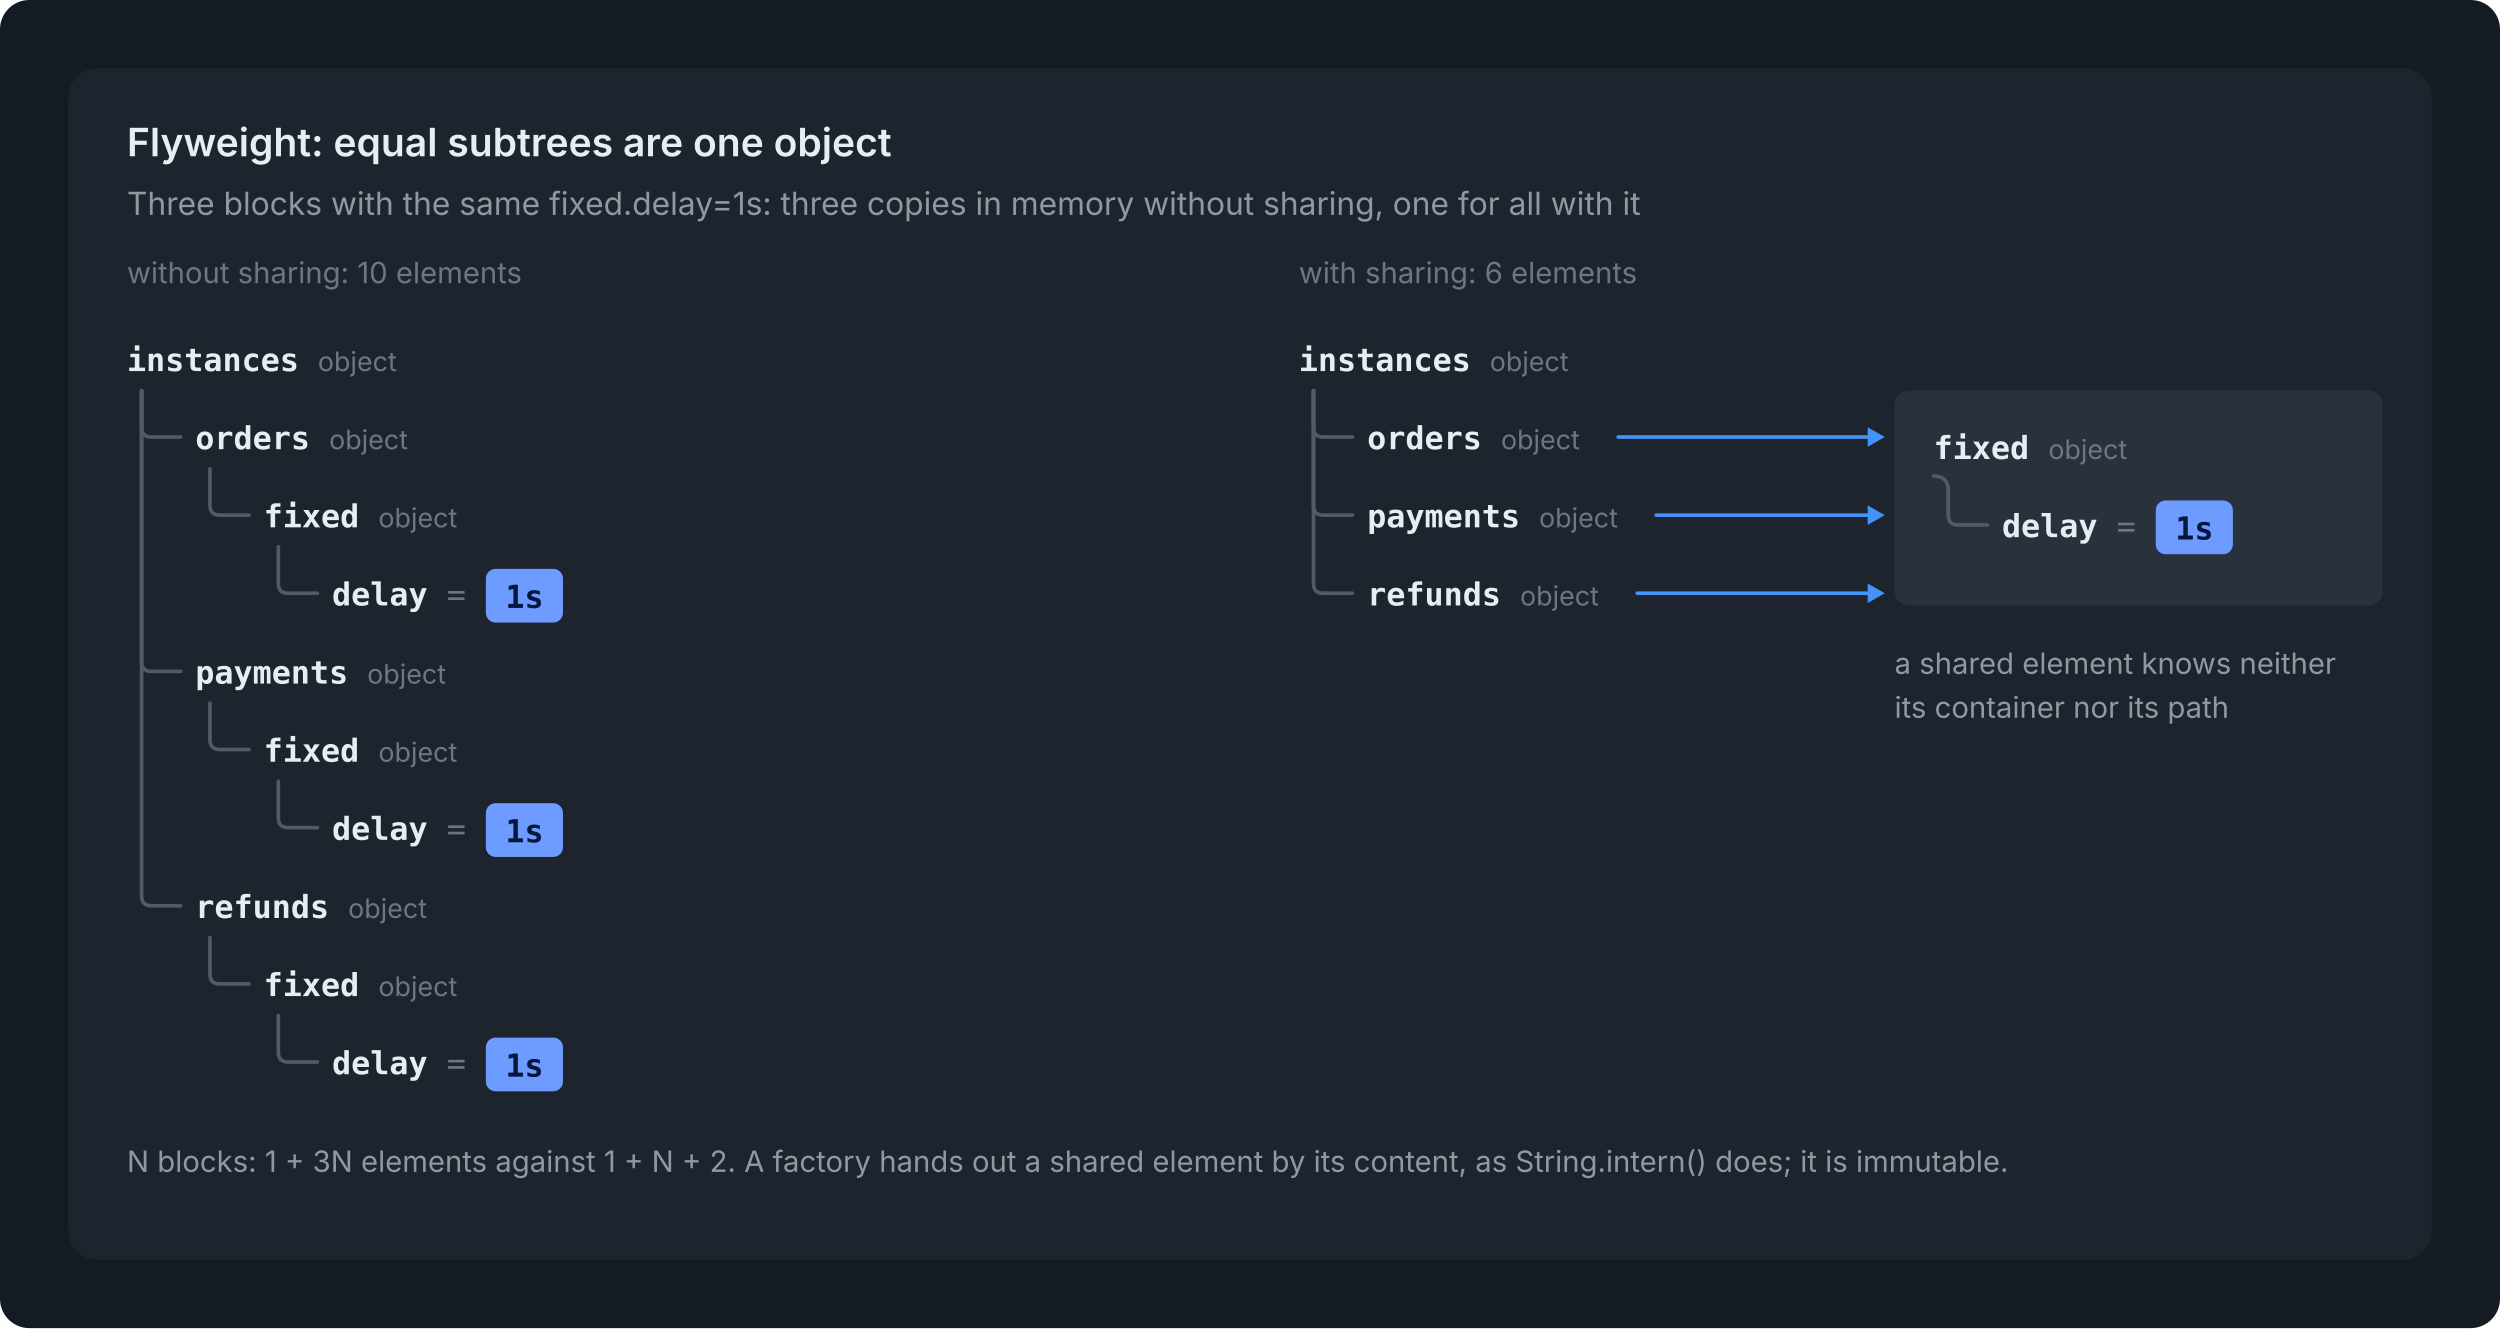
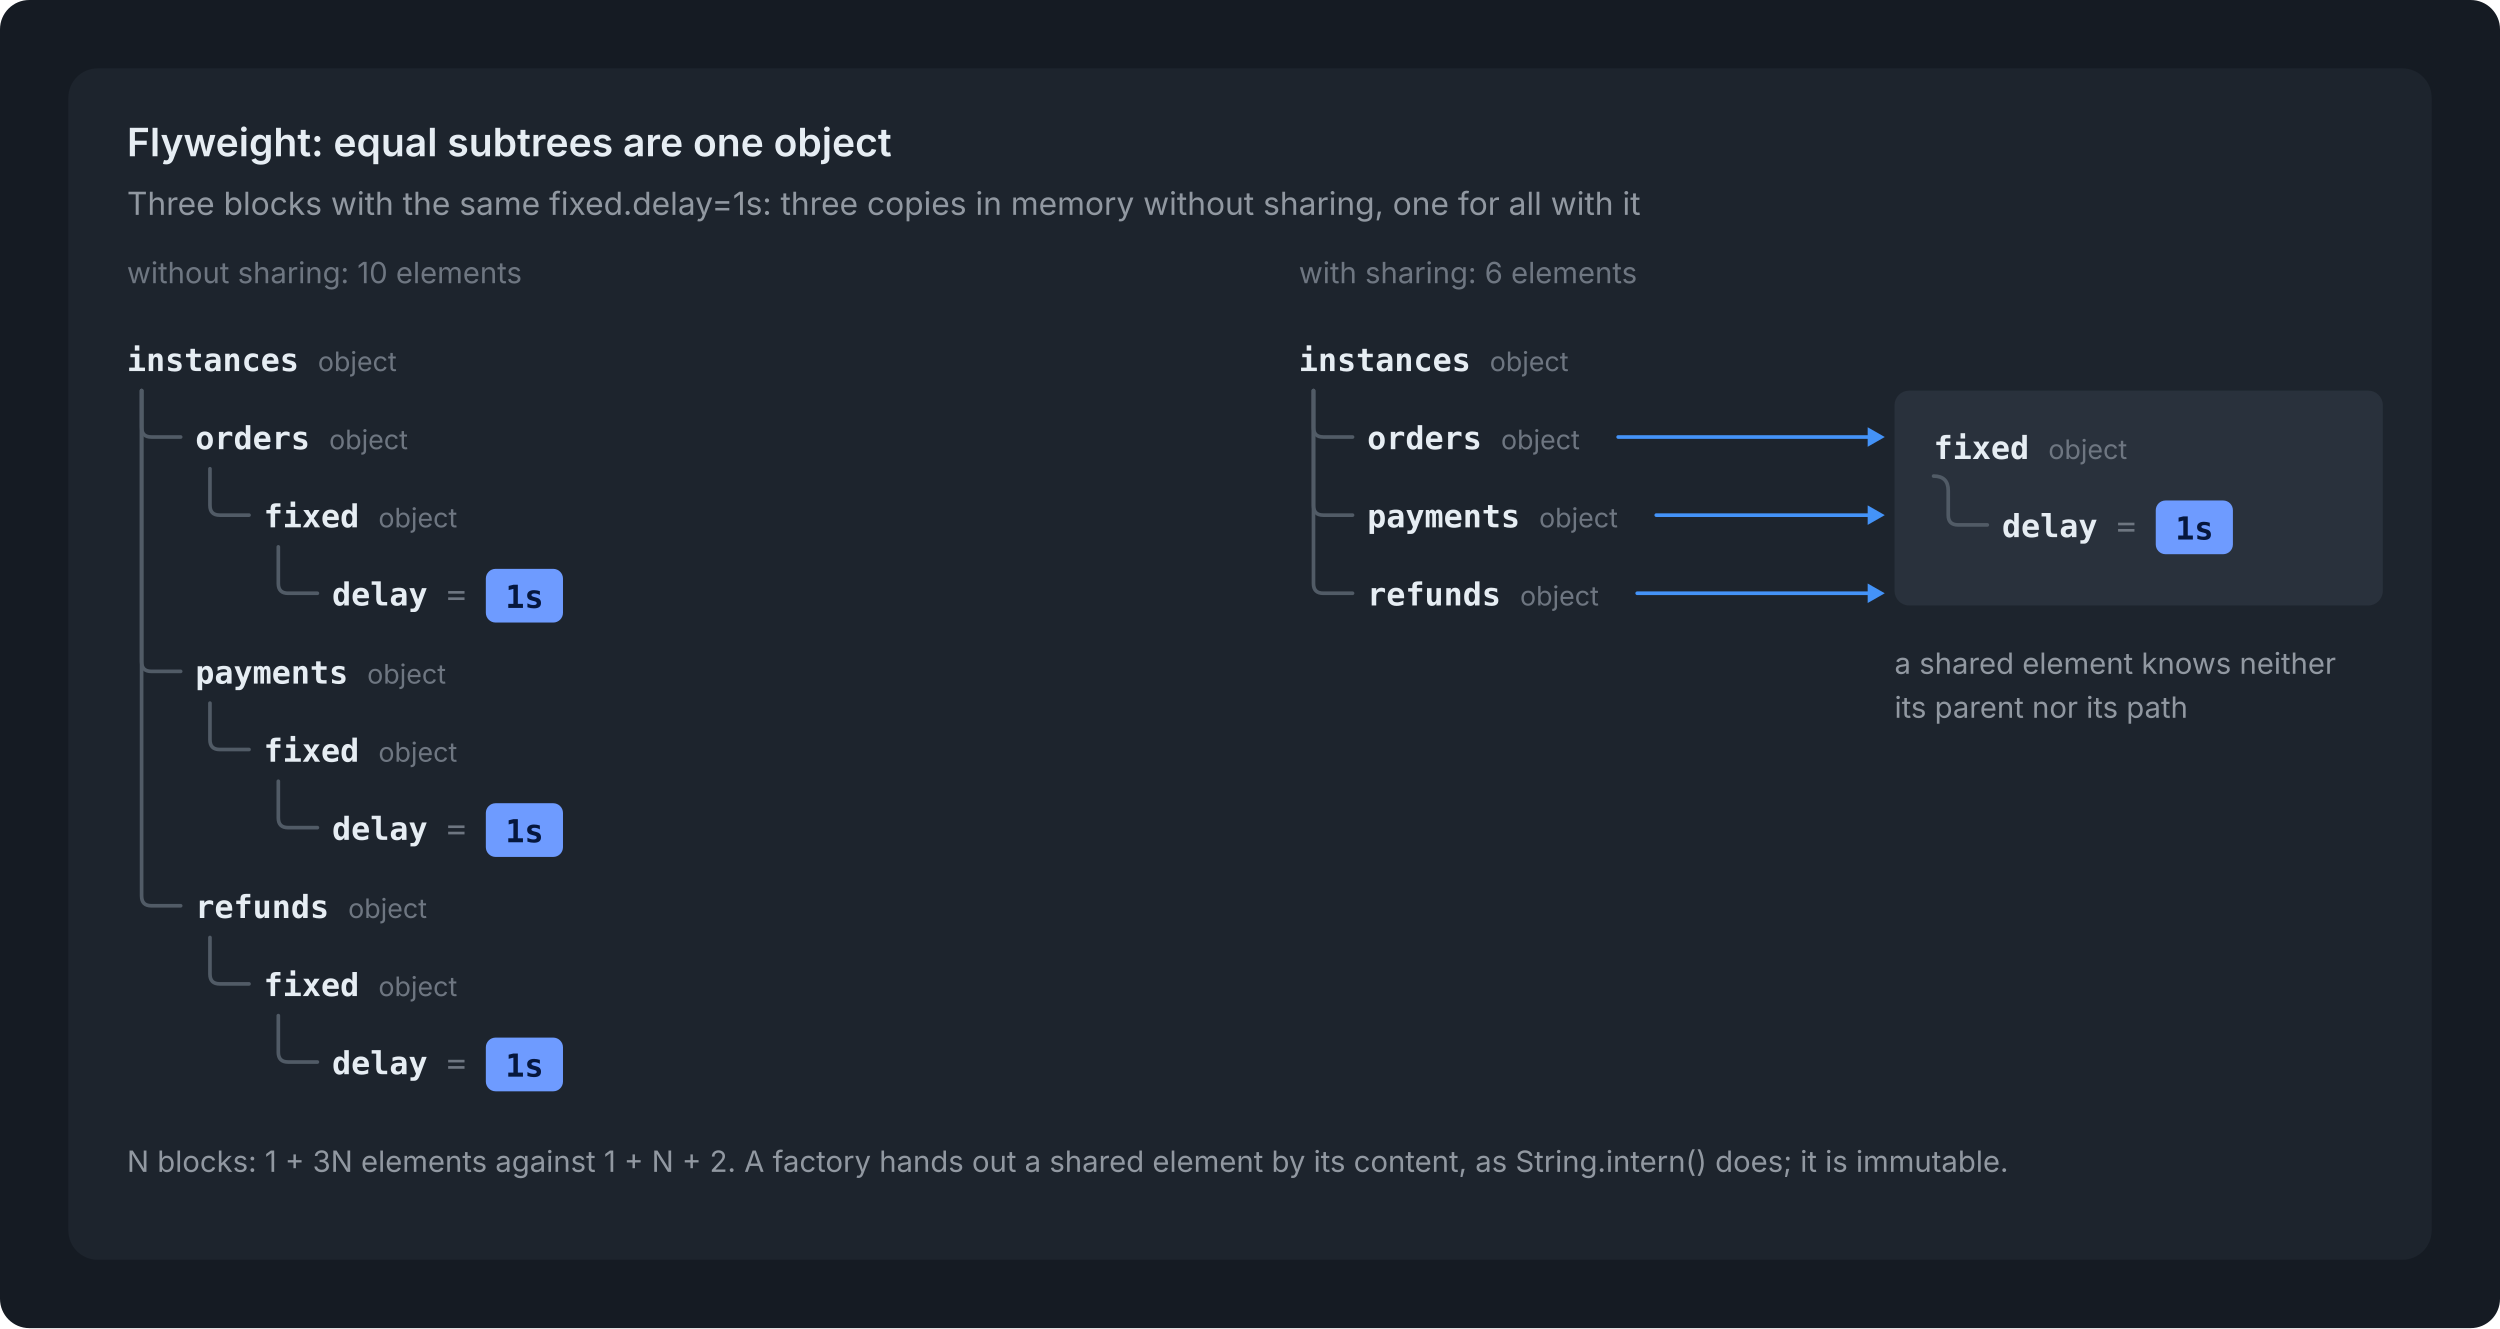
<svg xmlns="http://www.w3.org/2000/svg" viewBox="0 0 1024 544" width="1024" height="544" role="img">
  <rect width="1024" height="544" rx="12" fill="#151B23" />
  <g transform="translate(12,12)">
    <rect x="16" y="16" width="968" height="488" rx="12" fill="#1D242D" />
    <text x="40.0" y="52.0" font-family="-apple-system, BlinkMacSystemFont, 'Segoe UI', Inter, Helvetica, Arial, sans-serif" font-size="16" font-weight="600" fill="#E6EDF3" text-anchor="start">Flyweight: equal subtrees are one object</text>
    <text x="40.0" y="76.0" font-family="-apple-system, BlinkMacSystemFont, 'Segoe UI', Inter, Helvetica, Arial, sans-serif" font-size="13" font-weight="400" fill="#9198A1" text-anchor="start">Three blocks with the same fixed.delay=1s: three copies in memory without sharing, one for all with it</text>
    <text x="40.0" y="104.0" font-family="-apple-system, BlinkMacSystemFont, 'Segoe UI', Inter, Helvetica, Arial, sans-serif" font-size="12" font-weight="400" fill="#6E7681" text-anchor="start">without sharing: 10 elements</text>
    <text x="40.0" y="140.0" font-family="ui-monospace, SFMono-Regular, 'SF Mono', Menlo, Consolas, monospace" font-size="13" font-weight="600" fill="#E6EDF3" text-anchor="start">instances</text>
    <text x="118.2" y="140.0" font-family="-apple-system, BlinkMacSystemFont, 'Segoe UI', Inter, Helvetica, Arial, sans-serif" font-size="11" font-weight="400" fill="#6E7681" text-anchor="start">object</text>
    <path d="M46,148 L46,163 Q46,167 50,167 L62,167" stroke="#515B66" stroke-width="1.5" fill="none" stroke-linecap="round" stroke-linejoin="round" />
    <text x="68.0" y="172.0" font-family="ui-monospace, SFMono-Regular, 'SF Mono', Menlo, Consolas, monospace" font-size="13" font-weight="600" fill="#E6EDF3" text-anchor="start">orders</text>
    <text x="122.8" y="172.0" font-family="-apple-system, BlinkMacSystemFont, 'Segoe UI', Inter, Helvetica, Arial, sans-serif" font-size="11" font-weight="400" fill="#6E7681" text-anchor="start">object</text>
    <path d="M74,180 L74,195 Q74,199 78,199 L90,199" stroke="#515B66" stroke-width="1.5" fill="none" stroke-linecap="round" stroke-linejoin="round" />
    <text x="96.0" y="204.0" font-family="ui-monospace, SFMono-Regular, 'SF Mono', Menlo, Consolas, monospace" font-size="13" font-weight="600" fill="#E6EDF3" text-anchor="start">fixed</text>
    <text x="143.0" y="204.0" font-family="-apple-system, BlinkMacSystemFont, 'Segoe UI', Inter, Helvetica, Arial, sans-serif" font-size="11" font-weight="400" fill="#6E7681" text-anchor="start">object</text>
    <path d="M102,212 L102,227 Q102,231 106,231 L118,231" stroke="#515B66" stroke-width="1.5" fill="none" stroke-linecap="round" stroke-linejoin="round" />
    <text x="124.0" y="236.0" font-family="ui-monospace, SFMono-Regular, 'SF Mono', Menlo, Consolas, monospace" font-size="13" font-weight="600" fill="#E6EDF3" text-anchor="start">delay</text>
    <text x="171.0" y="236.0" font-family="ui-monospace, SFMono-Regular, 'SF Mono', Menlo, Consolas, monospace" font-size="13" font-weight="400" fill="#6E7681" text-anchor="start">=</text>
    <rect x="187.0" y="221.0" width="31.6" height="22.0" rx="4" fill="#6E9BFF" />
    <text x="195.0" y="237.0" font-family="ui-monospace, SFMono-Regular, 'SF Mono', Menlo, Consolas, monospace" font-size="13" font-weight="600" fill="#06173D" text-anchor="start">1s</text>
    <path d="M46,148 L46,259 Q46,263 50,263 L62,263" stroke="#515B66" stroke-width="1.5" fill="none" stroke-linecap="round" stroke-linejoin="round" />
    <text x="68.0" y="268.0" font-family="ui-monospace, SFMono-Regular, 'SF Mono', Menlo, Consolas, monospace" font-size="13" font-weight="600" fill="#E6EDF3" text-anchor="start">payments</text>
    <text x="138.4" y="268.0" font-family="-apple-system, BlinkMacSystemFont, 'Segoe UI', Inter, Helvetica, Arial, sans-serif" font-size="11" font-weight="400" fill="#6E7681" text-anchor="start">object</text>
    <path d="M74,276 L74,291 Q74,295 78,295 L90,295" stroke="#515B66" stroke-width="1.5" fill="none" stroke-linecap="round" stroke-linejoin="round" />
    <text x="96.0" y="300.0" font-family="ui-monospace, SFMono-Regular, 'SF Mono', Menlo, Consolas, monospace" font-size="13" font-weight="600" fill="#E6EDF3" text-anchor="start">fixed</text>
    <text x="143.0" y="300.0" font-family="-apple-system, BlinkMacSystemFont, 'Segoe UI', Inter, Helvetica, Arial, sans-serif" font-size="11" font-weight="400" fill="#6E7681" text-anchor="start">object</text>
    <path d="M102,308 L102,323 Q102,327 106,327 L118,327" stroke="#515B66" stroke-width="1.5" fill="none" stroke-linecap="round" stroke-linejoin="round" />
    <text x="124.0" y="332.0" font-family="ui-monospace, SFMono-Regular, 'SF Mono', Menlo, Consolas, monospace" font-size="13" font-weight="600" fill="#E6EDF3" text-anchor="start">delay</text>
    <text x="171.0" y="332.0" font-family="ui-monospace, SFMono-Regular, 'SF Mono', Menlo, Consolas, monospace" font-size="13" font-weight="400" fill="#6E7681" text-anchor="start">=</text>
    <rect x="187.0" y="317.0" width="31.6" height="22.0" rx="4" fill="#6E9BFF" />
    <text x="195.0" y="333.0" font-family="ui-monospace, SFMono-Regular, 'SF Mono', Menlo, Consolas, monospace" font-size="13" font-weight="600" fill="#06173D" text-anchor="start">1s</text>
    <path d="M46,148 L46,355 Q46,359 50,359 L62,359" stroke="#515B66" stroke-width="1.5" fill="none" stroke-linecap="round" stroke-linejoin="round" />
    <text x="68.0" y="364.0" font-family="ui-monospace, SFMono-Regular, 'SF Mono', Menlo, Consolas, monospace" font-size="13" font-weight="600" fill="#E6EDF3" text-anchor="start">refunds</text>
    <text x="130.6" y="364.0" font-family="-apple-system, BlinkMacSystemFont, 'Segoe UI', Inter, Helvetica, Arial, sans-serif" font-size="11" font-weight="400" fill="#6E7681" text-anchor="start">object</text>
    <path d="M74,372 L74,387 Q74,391 78,391 L90,391" stroke="#515B66" stroke-width="1.5" fill="none" stroke-linecap="round" stroke-linejoin="round" />
    <text x="96.0" y="396.0" font-family="ui-monospace, SFMono-Regular, 'SF Mono', Menlo, Consolas, monospace" font-size="13" font-weight="600" fill="#E6EDF3" text-anchor="start">fixed</text>
    <text x="143.0" y="396.0" font-family="-apple-system, BlinkMacSystemFont, 'Segoe UI', Inter, Helvetica, Arial, sans-serif" font-size="11" font-weight="400" fill="#6E7681" text-anchor="start">object</text>
    <path d="M102,404 L102,419 Q102,423 106,423 L118,423" stroke="#515B66" stroke-width="1.5" fill="none" stroke-linecap="round" stroke-linejoin="round" />
    <text x="124.0" y="428.0" font-family="ui-monospace, SFMono-Regular, 'SF Mono', Menlo, Consolas, monospace" font-size="13" font-weight="600" fill="#E6EDF3" text-anchor="start">delay</text>
    <text x="171.0" y="428.0" font-family="ui-monospace, SFMono-Regular, 'SF Mono', Menlo, Consolas, monospace" font-size="13" font-weight="400" fill="#6E7681" text-anchor="start">=</text>
    <rect x="187.0" y="413.0" width="31.6" height="22.0" rx="4" fill="#6E9BFF" />
    <text x="195.0" y="429.0" font-family="ui-monospace, SFMono-Regular, 'SF Mono', Menlo, Consolas, monospace" font-size="13" font-weight="600" fill="#06173D" text-anchor="start">1s</text>
    <text x="520.0" y="104.0" font-family="-apple-system, BlinkMacSystemFont, 'Segoe UI', Inter, Helvetica, Arial, sans-serif" font-size="12" font-weight="400" fill="#6E7681" text-anchor="start">with sharing: 6 elements</text>
    <text x="520.0" y="140.0" font-family="ui-monospace, SFMono-Regular, 'SF Mono', Menlo, Consolas, monospace" font-size="13" font-weight="600" fill="#E6EDF3" text-anchor="start">instances</text>
    <text x="598.2" y="140.0" font-family="-apple-system, BlinkMacSystemFont, 'Segoe UI', Inter, Helvetica, Arial, sans-serif" font-size="11" font-weight="400" fill="#6E7681" text-anchor="start">object</text>
    <path d="M526,148 L526,163 Q526,167 530,167 L542,167" stroke="#515B66" stroke-width="1.5" fill="none" stroke-linecap="round" stroke-linejoin="round" />
    <text x="548.0" y="172.0" font-family="ui-monospace, SFMono-Regular, 'SF Mono', Menlo, Consolas, monospace" font-size="13" font-weight="600" fill="#E6EDF3" text-anchor="start">orders</text>
    <text x="602.8" y="172.0" font-family="-apple-system, BlinkMacSystemFont, 'Segoe UI', Inter, Helvetica, Arial, sans-serif" font-size="11" font-weight="400" fill="#6E7681" text-anchor="start">object</text>
    <path d="M526,148 L526,195 Q526,199 530,199 L542,199" stroke="#515B66" stroke-width="1.5" fill="none" stroke-linecap="round" stroke-linejoin="round" />
    <text x="548.0" y="204.0" font-family="ui-monospace, SFMono-Regular, 'SF Mono', Menlo, Consolas, monospace" font-size="13" font-weight="600" fill="#E6EDF3" text-anchor="start">payments</text>
    <text x="618.4" y="204.0" font-family="-apple-system, BlinkMacSystemFont, 'Segoe UI', Inter, Helvetica, Arial, sans-serif" font-size="11" font-weight="400" fill="#6E7681" text-anchor="start">object</text>
    <path d="M526,148 L526,227 Q526,231 530,231 L542,231" stroke="#515B66" stroke-width="1.5" fill="none" stroke-linecap="round" stroke-linejoin="round" />
    <text x="548.0" y="236.0" font-family="ui-monospace, SFMono-Regular, 'SF Mono', Menlo, Consolas, monospace" font-size="13" font-weight="600" fill="#E6EDF3" text-anchor="start">refunds</text>
    <text x="610.6" y="236.0" font-family="-apple-system, BlinkMacSystemFont, 'Segoe UI', Inter, Helvetica, Arial, sans-serif" font-size="11" font-weight="400" fill="#6E7681" text-anchor="start">object</text>
    <rect x="764.0" y="148.0" width="200.0" height="88.0" rx="6" fill="#29313C" />
    <text x="780.0" y="176.0" font-family="ui-monospace, SFMono-Regular, 'SF Mono', Menlo, Consolas, monospace" font-size="13" font-weight="600" fill="#E6EDF3" text-anchor="start">fixed</text>
    <text x="827.0" y="176.0" font-family="-apple-system, BlinkMacSystemFont, 'Segoe UI', Inter, Helvetica, Arial, sans-serif" font-size="11" font-weight="400" fill="#6E7681" text-anchor="start">object</text>
    <text x="808.0" y="208.0" font-family="ui-monospace, SFMono-Regular, 'SF Mono', Menlo, Consolas, monospace" font-size="13" font-weight="600" fill="#E6EDF3" text-anchor="start">delay</text>
    <text x="855.0" y="208.0" font-family="ui-monospace, SFMono-Regular, 'SF Mono', Menlo, Consolas, monospace" font-size="13" font-weight="400" fill="#6E7681" text-anchor="start">=</text>
    <rect x="871.0" y="193.0" width="31.6" height="22.0" rx="4" fill="#6E9BFF" />
    <text x="879.0" y="209.0" font-family="ui-monospace, SFMono-Regular, 'SF Mono', Menlo, Consolas, monospace" font-size="13" font-weight="600" fill="#06173D" text-anchor="start">1s</text>
    <path d="M780,183 Q786,183 786,189 L786,199 Q786,203 790,203 L802,203" stroke="#515B66" stroke-width="1.5" fill="none" stroke-linecap="round" stroke-linejoin="round" />
    <path d="M650.8,167 L754,167" stroke="#4493F8" stroke-width="1.5" fill="none" stroke-linecap="round" stroke-linejoin="round" />
    <path d="M753,163 L760,167 L753,171 Z" fill="#4493F8" />
    <path d="M666.4,199 L754,199" stroke="#4493F8" stroke-width="1.5" fill="none" stroke-linecap="round" stroke-linejoin="round" />
    <path d="M753,195 L760,199 L753,203 Z" fill="#4493F8" />
    <path d="M658.6,231 L754,231" stroke="#4493F8" stroke-width="1.5" fill="none" stroke-linecap="round" stroke-linejoin="round" />
    <path d="M753,227 L760,231 L753,235 Z" fill="#4493F8" />
    <text x="764.0" y="264.0" font-family="-apple-system, BlinkMacSystemFont, 'Segoe UI', Inter, Helvetica, Arial, sans-serif" font-size="12" font-weight="400" fill="#9198A1" text-anchor="start">a shared element knows neither</text>
-     <text x="764.0" y="282.0" font-family="-apple-system, BlinkMacSystemFont, 'Segoe UI', Inter, Helvetica, Arial, sans-serif" font-size="12" font-weight="400" fill="#9198A1" text-anchor="start">its container nor its path</text>
+     <text x="764.0" y="282.0" font-family="-apple-system, BlinkMacSystemFont, 'Segoe UI', Inter, Helvetica, Arial, sans-serif" font-size="12" font-weight="400" fill="#9198A1" text-anchor="start">its parent nor its path</text>
    <text x="40.0" y="468.0" font-family="-apple-system, BlinkMacSystemFont, 'Segoe UI', Inter, Helvetica, Arial, sans-serif" font-size="12" font-weight="400" fill="#9198A1" text-anchor="start">N blocks: 1 + 3N elements against 1 + N + 2. A factory hands out a shared element by its content, as String.intern() does; it is immutable.</text>
  </g>
</svg>
